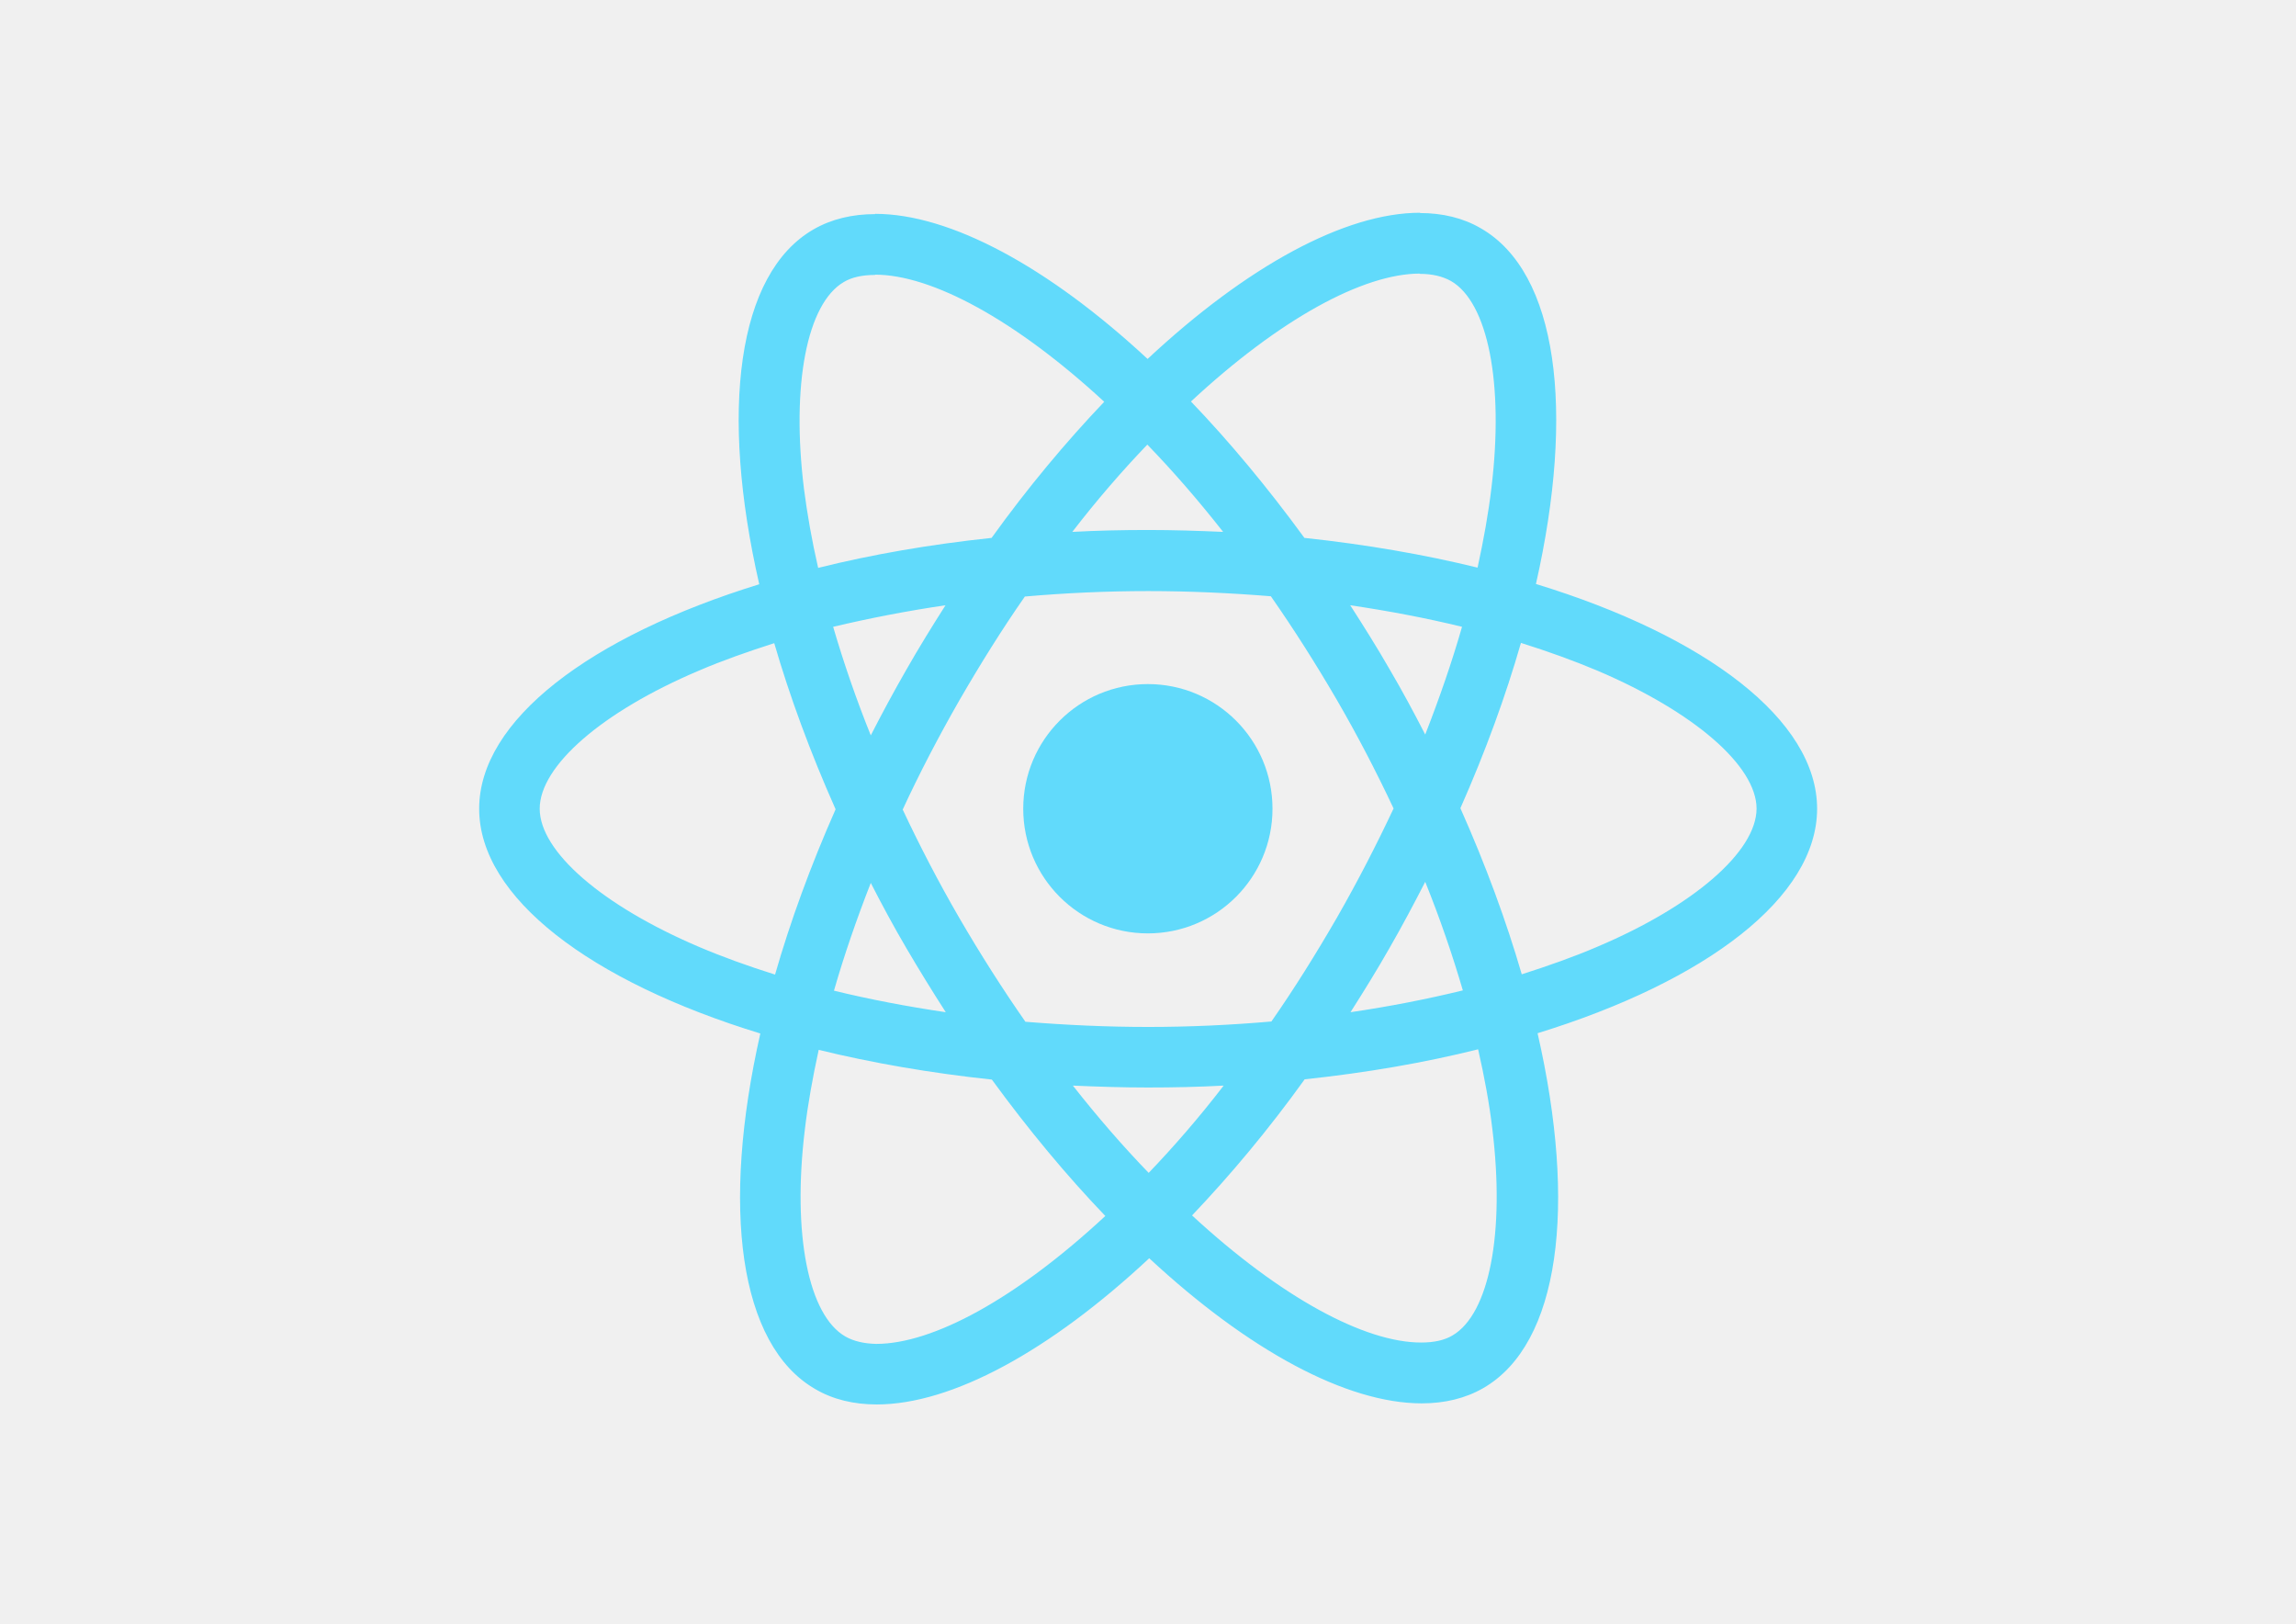
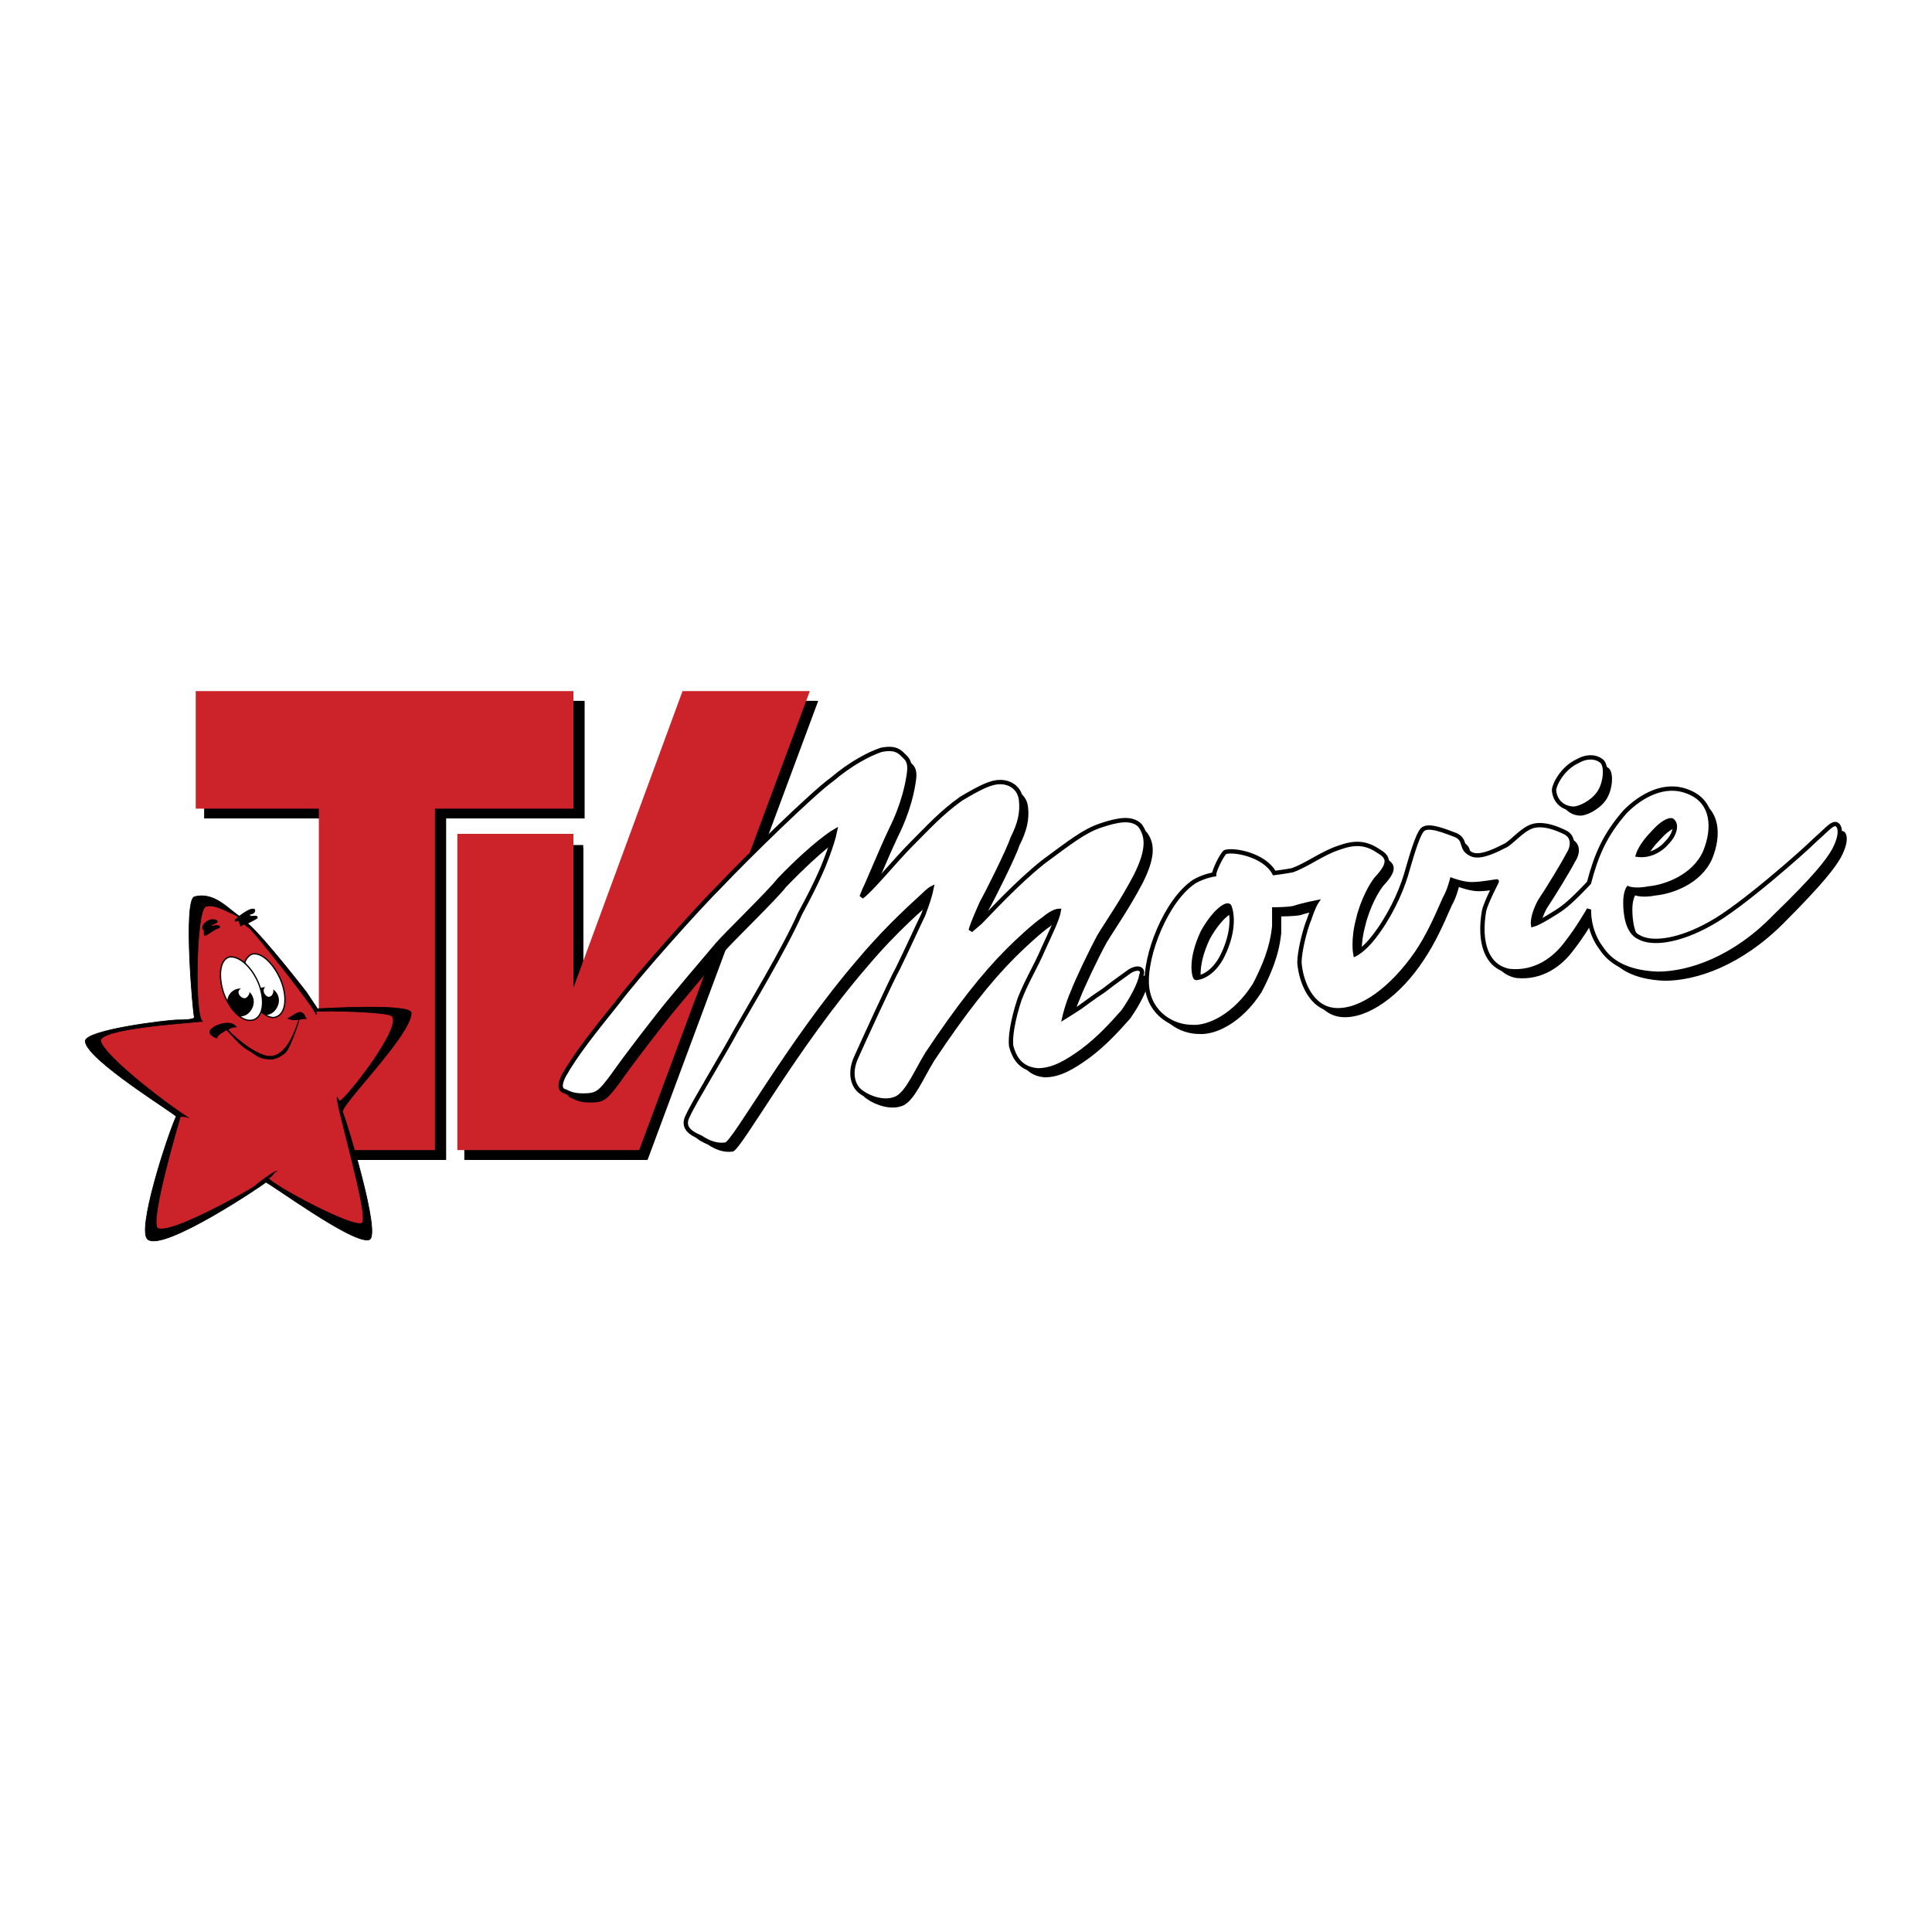
- <svg xmlns="http://www.w3.org/2000/svg" viewBox="0 0 841.9 595.3">
-   <g fill="#61DAFB">
-     <path d="M666.3 296.5c0-32.5-40.7-63.3-103.1-82.4 14.4-63.6 8-114.2-20.2-130.4-6.5-3.8-14.1-5.6-22.4-5.6v22.3c4.6 0 8.3.9 11.4 2.6 13.6 7.8 19.5 37.5 14.9 75.7-1.1 9.4-2.9 19.3-5.1 29.4-19.6-4.8-41-8.5-63.5-10.9-13.5-18.5-27.5-35.3-41.6-50 32.6-30.3 63.2-46.9 84-46.9V78c-27.5 0-63.5 19.6-99.9 53.6-36.4-33.8-72.4-53.2-99.9-53.2v22.3c20.7 0 51.4 16.5 84 46.6-14 14.7-28 31.4-41.3 49.9-22.6 2.4-44 6.1-63.6 11-2.3-10-4-19.7-5.2-29-4.7-38.2 1.1-67.9 14.6-75.8 3-1.8 6.9-2.6 11.5-2.6V78.5c-8.4 0-16 1.8-22.6 5.6-28.1 16.2-34.4 66.7-19.9 130.1-62.2 19.2-102.7 49.9-102.7 82.3 0 32.5 40.7 63.3 103.1 82.4-14.4 63.6-8 114.2 20.2 130.4 6.5 3.8 14.1 5.6 22.5 5.6 27.5 0 63.5-19.6 99.9-53.6 36.4 33.8 72.4 53.2 99.9 53.2 8.4 0 16-1.8 22.6-5.6 28.1-16.2 34.4-66.7 19.9-130.1 62-19.1 102.5-49.9 102.5-82.3zm-130.2-66.7c-3.7 12.9-8.3 26.2-13.5 39.5-4.1-8-8.4-16-13.1-24-4.6-8-9.5-15.8-14.4-23.4 14.2 2.1 27.9 4.7 41 7.9zm-45.8 106.5c-7.8 13.5-15.8 26.3-24.1 38.2-14.9 1.3-30 2-45.2 2-15.1 0-30.2-.7-45-1.9-8.3-11.9-16.4-24.6-24.2-38-7.6-13.1-14.5-26.4-20.8-39.8 6.2-13.4 13.2-26.8 20.7-39.9 7.8-13.5 15.8-26.3 24.1-38.2 14.9-1.3 30-2 45.2-2 15.1 0 30.2.7 45 1.9 8.3 11.9 16.4 24.6 24.2 38 7.6 13.1 14.5 26.4 20.8 39.8-6.3 13.4-13.2 26.8-20.7 39.9zm32.3-13c5.4 13.4 10 26.8 13.8 39.8-13.1 3.2-26.9 5.9-41.2 8 4.9-7.7 9.8-15.6 14.4-23.7 4.6-8 8.9-16.1 13-24.1zM421.2 430c-9.3-9.6-18.6-20.3-27.8-32 9 .4 18.2.7 27.5.7 9.4 0 18.7-.2 27.8-.7-9 11.7-18.3 22.4-27.5 32zm-74.4-58.9c-14.2-2.1-27.9-4.7-41-7.9 3.7-12.9 8.3-26.2 13.5-39.5 4.1 8 8.4 16 13.1 24 4.7 8 9.5 15.8 14.4 23.4zM420.7 163c9.3 9.6 18.6 20.3 27.8 32-9-.4-18.2-.7-27.5-.7-9.4 0-18.7.2-27.8.7 9-11.7 18.3-22.4 27.5-32zm-74 58.9c-4.9 7.7-9.8 15.6-14.4 23.7-4.6 8-8.9 16-13 24-5.4-13.4-10-26.8-13.8-39.8 13.1-3.1 26.9-5.8 41.2-7.9zm-90.5 125.2c-35.4-15.1-58.3-34.9-58.3-50.6 0-15.7 22.9-35.6 58.3-50.6 8.6-3.7 18-7 27.7-10.1 5.7 19.6 13.2 40 22.5 60.9-9.2 20.8-16.6 41.1-22.2 60.6-9.9-3.1-19.3-6.5-28-10.2zM310 490c-13.6-7.8-19.5-37.5-14.9-75.7 1.1-9.4 2.9-19.3 5.1-29.4 19.6 4.8 41 8.5 63.5 10.9 13.5 18.5 27.5 35.3 41.6 50-32.6 30.3-63.2 46.9-84 46.9-4.5-.1-8.3-1-11.3-2.7zm237.2-76.2c4.7 38.2-1.1 67.9-14.6 75.8-3 1.8-6.9 2.6-11.5 2.6-20.7 0-51.4-16.5-84-46.6 14-14.7 28-31.4 41.3-49.9 22.6-2.4 44-6.1 63.6-11 2.3 10.1 4.1 19.8 5.2 29.1zm38.5-66.7c-8.6 3.7-18 7-27.7 10.1-5.7-19.6-13.2-40-22.5-60.9 9.2-20.8 16.6-41.1 22.2-60.6 9.9 3.1 19.3 6.5 28.1 10.2 35.4 15.1 58.3 34.9 58.3 50.6-.1 15.7-23 35.6-58.4 50.6zM320.8 78.4z" />
-     <circle cx="420.9" cy="296.5" r="45.7" />
-     <path d="M520.5 78.1z" />
-   </g>
+ <svg xmlns="http://www.w3.org/2000/svg" width="2500" height="2500" viewBox="0 0 192.756 192.756">
+   <path fill-rule="evenodd" clip-rule="evenodd" fill="#fff" d="M0 0h192.756v192.756H0V0z" />
+   <path fill-rule="evenodd" clip-rule="evenodd" d="M58.328 69.928H20.506v11.589h12.282v34.208h11.723V81.656h13.817V69.928z" />
+   <path fill-rule="evenodd" clip-rule="evenodd" d="M69.074 69.928L58.188 99.527V84.309H46.744v31.416h17.864l17.026-45.797h-12.56z" />
+   <path fill-rule="evenodd" clip-rule="evenodd" d="M58.188 69.928H20.367v11.728h12.002v34.069h12.003V81.517h13.816V69.928z" />
+   <path fill-rule="evenodd" clip-rule="evenodd" d="M69.772 69.928L58.188 99.947V84.588H46.325v31.137h18.143l17.027-45.797H69.772z" />
+   <path fill-rule="evenodd" clip-rule="evenodd" fill="#cc2229" d="M57.211 68.951H19.529v11.728h12.282v34.067h11.584V80.679h13.816V68.951z" />
+   <path fill-rule="evenodd" clip-rule="evenodd" fill="#cc2229" d="M68.097 68.951l-10.886 29.6V83.192H45.627v31.554h18.144l17.026-45.795h-12.7z" />
+   <path d="M160.207 79.841c-.697.978-1.953 1.536-2.512 1.536-.697 0-1.814-.419-1.953-1.815 0-.559.838-2.234 2.373-2.932.697-.418 1.674-.558 2.371 0 .559.419.42 2.234-.279 3.211zm23.447 5.725c-.559.977-1.674 2.513-5.723 6.562-4.186 4.188-8.652 5.724-11.861 5.724-3.211-.139-4.746-1.256-5.584-2.512-1.395-1.815-1.256-3.909-1.256-3.909s-1.115 1.954-2.232 3.351c-1.117 1.536-3.07 3.071-5.723 2.793-2.232-.42-3.07-2.793-2.512-6.005.279-1.117 1.396-3.072 1.256-2.932-.139 0-1.535.279-2.512.279-.838 0-1.953-.419-1.953-.419s-.279 1.117-.699 1.815c-.977 2.234-1.674 3.77-2.791 5.445-2.373 3.63-5.582 5.865-8.094 5.724-2.512-.139-3.49-2.932-3.629-4.748 0-1.116.559-3.35.977-4.328.418-1.256.697-1.675.697-1.675s-1.395.279-2.232.559c-.559.14-1.953.14-1.953.14v1.675c-.141 1.257-.42 2.932-1.955 5.864-1.953 3.072-4.605 4.328-6.279 4.189-1.814 0-4.188-1.256-4.467-4.049-.279-3.072 1.955-8.657 4.746-10.472.977-.559 1.953-.698 1.953-.698 0-.419.838-2.094 1.117-2.234.838-.279 3.906.279 4.885 2.094 0 0 1.115-.139 1.814-.279 1.535-.559 2.93-1.675 4.605-2.234 1.535-.559 2.65-.559 3.906.279.979.559 1.396 1.117 0 2.652-.557.559-1.535 2.374-1.953 4.188-.559 2.095-.279 3.491-.279 3.491s.838-.418 1.814-1.675c1.535-1.955 2.791-4.328 3.211-6.144.418-1.396 1.115-4.049 1.674-4.607.559-.558 2.232.14 3.35.559 1.117.559.279 1.396 1.674 1.955.979.279 2.514-.559 3.35-.978.838-.559 1.814-1.815 2.932-1.955.977-.14 2.094.279 2.93.698.838.419.838 1.396.279 2.234-.418.837-1.953 3.351-2.791 4.607-.836 1.536-.697 2.374-.697 2.374.559-.14 2.373-1.256 2.932-1.675.977-.698 2.65-2.514 2.65-2.514.699-2.652 1.535-4.747 3.629-7.121 1.535-1.536 3.908-2.932 6.281-1.955 2.512.978 2.65 3.63 1.674 6.004-1.117 2.513-4.047 3.49-5.582 3.63-1.396.279-2.094 0-2.094 0s-.279.419-.279 1.396.141 2.932 1.396 3.49c1.256.698 3.906.419 7.117-1.396 3.07-1.676 9.35-7.26 10.328-8.238 1.115-.978 1.674-1.675 2.092-1.675.42.003.838.84-.139 2.656zm-70.896 16.057c-1.117 1.256-2.373 2.652-4.049 3.908-1.535 1.117-2.93 1.955-4.465 1.955-1.814-.141-2.373-1.396-2.652-2.373-.139-.838.139-2.654.838-4.748.836-2.094 1.535-3.07 2.373-5.026.697-1.536 1.395-2.933 1.535-3.77 0 0-.559 0-1.535.837-.838.559-2.514 2.095-3.49 3.072-2.512 2.513-5.024 5.724-8.094 10.332-1.117 1.814-1.954 3.91-3.07 4.469-1.535.697-3.489-.42-3.908-.838-.558-.838-.697-1.816-.139-3.211.558-1.258 3.489-7.68 4.187-8.936.698-1.397 2.093-4.469 2.512-5.307.419-1.117.698-1.955.838-2.653 0 0-.279.14-.698.698-.559.419-3.489 2.932-6.42 6.422-7.118 8.237-12.561 18.29-13.398 18.431-.837.139-1.674-.141-2.512-.699-.977-.418-1.954-.977-1.256-2.234.558-1.256 3.629-6.281 4.745-8.377 1.256-2.232 4.885-8.237 6.42-11.728.977-1.815 1.535-2.932 2.093-4.188.14-.279 1.117-2.653 1.396-4.049 0-.14-1.954 1.117-5.583 4.887-.837 1.117-5.442 5.585-6.141 6.423-.837.977-4.745 5.585-5.722 6.841-.978 1.256-3.071 3.91-4.745 6.283-1.256 1.676-1.536 1.955-2.931 1.955-.837 0-1.256-.141-1.814-.42-.559-.139-.559-.697-.14-1.535 1.256-2.234 3.07-4.469 5.303-7.26 2.233-2.934 7.815-9.216 10.467-11.869 2.512-2.653 9.071-9.075 11.025-10.472 1.814-1.536 3.628-2.513 4.885-2.932 1.396-.279 1.814.14 2.233.559.279.279.698.558.558 1.675-.14 1.117-.558 3.211-1.814 5.724-1.116 2.374-2.233 5.166-2.651 6.004l-.279.698c.977-.698 3.35-3.63 5.024-5.306 1.675-1.676 2.931-3.071 4.885-4.468 2.092-1.257 3.071-1.675 3.907-1.675.979 0 1.955.558 2.094 1.815.141 1.257-.139 2.374-.838 3.77-.418 1.257-2.512 5.445-3.07 6.423-.557 1.256-.977 2.234-1.115 2.792l.977-.837c.697-.698 3.629-3.91 6.281-6.004 2.65-1.955 4.047-3.072 5.721-3.63 1.676-.559 3.07-.838 3.908 0 .697.977.977 2.234-.418 5.026-1.396 2.653-2.791 4.608-3.629 6.004-.838 1.536-2.234 4.468-2.652 5.585-.559 1.256-.838 2.514-.838 2.514s1.117-.699 1.535-.979c.979-.697 1.117-.838 2.373-1.676 1.256-.977 2.094-1.535 2.652-1.953.697-.42 1.395-.279 1.115.418-.14.84-.838 2.237-1.814 3.633zM165.65 83.75c-1.256 1.257-1.535 2.234-1.535 2.234 1.117.14 2.232-.419 2.932-1.257.697-.698.977-1.675.559-1.955-.141-.418-.979-.138-1.956.978zm-44.939 9.914c-1.395 2.932-.836 4.608-.697 4.608 0 0 1.396 0 2.512-1.955 1.117-2.094 1.258-4.049.838-5.166-.139-.419-1.395.279-2.653 2.513z" fill-rule="evenodd" clip-rule="evenodd" />
+   <path d="M159.51 79.143c-.697.978-1.953 1.536-2.512 1.536-.697 0-1.814-.419-1.953-1.815 0-.558.836-2.234 2.371-2.932.699-.419 1.676-.559 2.373 0 .559.419.418 2.234-.279 3.211zm23.447 5.725c-.559.978-1.676 2.513-5.861 6.562-4.049 4.188-8.514 5.724-11.725 5.724-3.209-.139-4.744-1.257-5.582-2.513-1.395-1.815-1.256-3.909-1.256-3.909s-1.117 1.955-2.232 3.351c-1.117 1.536-3.07 3.072-5.723 2.792-2.232-.419-3.07-2.792-2.512-6.004.279-1.117 1.395-3.072 1.256-2.932-.141 0-1.535.279-2.512.279-.838 0-1.955-.419-1.955-.419s-.279 1.117-.697 1.815c-.977 2.234-1.674 3.77-2.791 5.445-2.512 3.629-5.582 5.864-8.096 5.725-2.512-.141-3.488-2.934-3.627-4.748 0-1.117.559-3.351.977-4.328.418-1.257.697-1.676.697-1.676s-1.395.279-2.232.559c-.559.14-1.955.14-1.955.14v1.675c-.139 1.257-.418 2.933-1.953 5.865-1.953 3.072-4.605 4.328-6.279 4.188-1.814 0-4.188-1.256-4.467-4.049-.279-3.071 1.953-8.656 4.744-10.471.979-.559 1.955-.698 1.955-.698 0-.419.838-2.094 1.115-2.234.838-.279 3.908.279 4.885 2.094 0 0 1.117-.14 1.814-.279 1.535-.559 2.932-1.675 4.605-2.234 1.535-.559 2.652-.559 3.908.279.977.559 1.396 1.117 0 2.653-.559.558-1.535 2.374-1.953 4.189-.559 2.094-.279 3.49-.279 3.49s.838-.419 1.814-1.676c1.535-1.955 2.65-4.328 3.209-6.143.42-1.396 1.117-4.049 1.676-4.608.559-.558 2.232.14 3.35.559 1.115.558.279 1.396 1.674 1.955.977.279 2.512-.559 3.35-.978.838-.559 1.814-1.815 2.932-1.955.977-.14 2.092.279 2.93.698.838.418.838 1.396.279 2.234-.418.838-1.953 3.351-2.791 4.607-.838 1.536-.697 2.374-.697 2.374.559-.14 2.371-1.256 2.93-1.675.977-.698 2.652-2.514 2.652-2.514.697-2.652 1.535-4.747 3.629-7.12 1.535-1.536 3.908-2.932 6.279-1.955 2.514.978 2.652 3.63 1.676 6.004-1.117 2.513-4.047 3.49-5.582 3.63-1.396.279-2.094 0-2.094 0s-.279.419-.279 1.396.139 2.932 1.395 3.49c1.258.698 3.908.419 7.119-1.396 3.07-1.675 9.35-7.26 10.326-8.238 1.117-.977 1.676-1.675 2.094-1.675.419.002.837.84-.14 2.655zm-70.898 16.056c-1.115 1.258-2.373 2.652-4.047 3.91-1.535 1.117-2.932 1.955-4.467 1.955-1.814-.141-2.371-1.396-2.65-2.375-.141-.838.139-2.652.836-4.746.838-2.094 1.535-3.072 2.373-5.027.699-1.536 1.396-2.932 1.535-3.77 0 0-.559 0-1.535.838-.838.558-2.512 2.094-3.488 3.071-2.512 2.514-5.025 5.725-8.095 10.333-1.116 1.814-1.954 3.908-3.07 4.467-1.535.699-3.489-.418-3.907-.977-.559-.699-.698-1.814-.14-3.072.558-1.256 3.489-7.68 4.187-8.936.698-1.396 2.094-4.468 2.512-5.305.418-1.117.698-1.955.837-2.653 0 0-.279.14-.837.698-.418.419-3.35 2.932-6.28 6.423-7.118 8.238-12.561 18.291-13.398 18.429-.837.141-1.675-.139-2.512-.697-.977-.42-1.954-.979-1.256-2.234.558-1.256 3.628-6.283 4.745-8.377 1.256-2.234 4.885-8.238 6.42-11.729.977-1.815 1.535-2.932 2.093-4.188.14-.279 1.116-2.653 1.396-4.049 0-.14-1.954 1.117-5.583 4.886-.837 1.117-5.443 5.585-6.141 6.423-.837.978-4.745 5.584-5.722 6.842-.977 1.256-3.07 3.908-4.745 6.281-1.256 1.676-1.535 1.955-2.931 1.955-.837 0-1.256-.139-1.814-.418-.558-.141-.558-.699-.14-1.537 1.256-2.232 3.071-4.467 5.304-7.26 2.233-2.932 7.815-9.215 10.467-11.868 2.512-2.652 9.072-9.075 11.025-10.471 1.814-1.536 3.629-2.513 4.885-2.932 1.396-.279 1.814.14 2.233.559.279.279.698.559.558 1.675s-.558 3.211-1.814 5.724c-1.117 2.374-2.233 5.167-2.652 6.004l-.279.698c.977-.698 3.35-3.63 5.024-5.306 1.675-1.675 2.931-3.071 4.885-4.468 2.093-1.257 3.07-1.675 3.908-1.675.977 0 1.953.558 2.094 1.815.139 1.257-.141 2.374-.838 3.77-.418 1.257-2.512 5.445-3.07 6.423-.559 1.257-.977 2.234-1.117 2.792l.978-.838c.697-.698 3.629-3.91 6.279-6.003 2.652-1.955 4.047-3.072 5.723-3.63 1.674-.558 3.07-.837 3.908 0 .697.978.977 2.234-.42 5.026-1.395 2.653-2.791 4.607-3.629 6.003-.836 1.536-2.232 4.467-2.65 5.584-.559 1.258-.838 2.514-.838 2.514s1.117-.697 1.535-.977c.977-.699 1.117-.838 2.373-1.676 1.256-.979 2.094-1.535 2.652-1.955.697-.419 1.395-.279 1.115.42-.14.838-.839 2.234-1.815 3.631zm52.894-17.871c-1.256 1.256-1.535 2.234-1.535 2.234 1.117.14 2.232-.419 2.93-1.257.699-.698.979-1.675.559-2.094-.139-.28-.977 0-1.954 1.117zm-44.939 9.913c-1.395 2.932-.838 4.608-.697 4.608 0 0 1.395 0 2.512-1.956 1.117-2.095 1.256-4.049.838-5.166-.142-.418-1.397.28-2.653 2.514z" fill-rule="evenodd" clip-rule="evenodd" fill="#fff" />
+   <path d="M159.51 79.143c-.697.978-1.953 1.536-2.512 1.536-.697 0-1.814-.419-1.953-1.815 0-.558.836-2.234 2.371-2.932.699-.419 1.676-.559 2.373 0 .559.419.418 2.234-.279 3.211zm23.447 5.725c-.559.978-1.676 2.513-5.861 6.562-4.049 4.188-8.514 5.724-11.725 5.724-3.209-.139-4.744-1.257-5.582-2.513-1.395-1.815-1.256-3.909-1.256-3.909s-1.117 1.955-2.232 3.351c-1.117 1.536-3.07 3.072-5.723 2.792-2.232-.419-3.07-2.792-2.512-6.004.279-1.117 1.395-3.072 1.256-2.932-.141 0-1.535.279-2.512.279-.838 0-1.955-.419-1.955-.419s-.279 1.117-.697 1.815c-.977 2.234-1.674 3.77-2.791 5.445-2.512 3.629-5.582 5.864-8.096 5.725-2.512-.141-3.488-2.934-3.627-4.748 0-1.117.559-3.351.977-4.328.418-1.257.697-1.676.697-1.676s-1.395.279-2.232.559c-.559.14-1.955.14-1.955.14v1.675c-.139 1.257-.418 2.933-1.953 5.865-1.953 3.072-4.605 4.328-6.279 4.188-1.814 0-4.188-1.256-4.467-4.049-.279-3.071 1.953-8.656 4.744-10.471.979-.559 1.955-.698 1.955-.698 0-.419.838-2.094 1.115-2.234.838-.279 3.908.279 4.885 2.094 0 0 1.117-.14 1.814-.279 1.535-.559 2.932-1.675 4.605-2.234 1.535-.559 2.652-.559 3.908.279.977.559 1.396 1.117 0 2.653-.559.558-1.535 2.374-1.953 4.189-.559 2.094-.279 3.49-.279 3.49s.838-.419 1.814-1.676c1.535-1.955 2.65-4.328 3.209-6.143.42-1.396 1.117-4.049 1.676-4.608.559-.558 2.232.14 3.35.559 1.115.558.279 1.396 1.674 1.955.977.279 2.512-.559 3.35-.978.838-.559 1.814-1.815 2.932-1.955.977-.14 2.092.279 2.93.698.838.418.838 1.396.279 2.234-.418.838-1.953 3.351-2.791 4.607-.838 1.536-.697 2.374-.697 2.374.559-.14 2.371-1.256 2.93-1.675.977-.698 2.652-2.514 2.652-2.514.697-2.652 1.535-4.747 3.629-7.12 1.535-1.536 3.908-2.932 6.279-1.955 2.514.978 2.652 3.63 1.676 6.004-1.117 2.513-4.047 3.49-5.582 3.63-1.396.279-2.094 0-2.094 0s-.279.419-.279 1.396.139 2.932 1.395 3.49c1.258.698 3.908.419 7.119-1.396 3.07-1.675 9.35-7.26 10.326-8.238 1.117-.977 1.676-1.675 2.094-1.675.419.002.837.84-.14 2.655zm-70.898 16.056c-1.115 1.258-2.373 2.652-4.047 3.91-1.535 1.117-2.932 1.955-4.467 1.955-1.814-.141-2.371-1.396-2.65-2.375-.141-.838.139-2.652.836-4.746.838-2.094 1.535-3.072 2.373-5.027.699-1.536 1.396-2.932 1.535-3.77 0 0-.559 0-1.535.838-.838.558-2.512 2.094-3.488 3.071-2.512 2.514-5.025 5.725-8.095 10.333-1.116 1.814-1.954 3.908-3.07 4.467-1.535.699-3.489-.418-3.907-.977-.559-.699-.698-1.814-.14-3.072.558-1.256 3.489-7.68 4.187-8.936.698-1.396 2.094-4.468 2.512-5.305.418-1.117.698-1.955.837-2.653 0 0-.279.14-.837.698-.418.419-3.35 2.932-6.28 6.423-7.118 8.238-12.561 18.291-13.398 18.429-.837.141-1.675-.139-2.512-.697-.977-.42-1.954-.979-1.256-2.234.558-1.256 3.628-6.283 4.745-8.377 1.256-2.234 4.885-8.238 6.42-11.729.977-1.815 1.535-2.932 2.093-4.188.14-.279 1.116-2.653 1.396-4.049 0 0-1.954 1.117-5.583 4.886-.837 1.117-5.443 5.585-6.141 6.423-.837.978-4.745 5.584-5.722 6.842-.977 1.256-3.07 3.908-4.745 6.281-1.256 1.676-1.535 1.955-2.931 1.955-.837 0-1.256-.139-1.814-.418-.558-.141-.558-.699-.14-1.537 1.256-2.232 3.071-4.467 5.304-7.26 2.233-2.932 7.815-9.215 10.467-11.868 2.512-2.652 9.072-9.075 11.025-10.471 1.814-1.536 3.629-2.513 4.885-2.932 1.396-.279 1.814.14 2.233.559.279.279.698.559.558 1.675s-.558 3.211-1.814 5.724c-1.117 2.374-2.233 5.167-2.652 6.004l-.279.698c.977-.698 3.35-3.63 5.024-5.306 1.675-1.675 2.931-3.071 4.885-4.468 2.093-1.257 3.07-1.675 3.908-1.675.977 0 1.953.558 2.094 1.815.139 1.257-.141 2.374-.838 3.77-.418 1.257-2.512 5.445-3.07 6.423-.559 1.257-.977 2.234-1.117 2.792l.978-.838c.697-.698 3.629-3.91 6.279-6.003 2.652-1.955 4.047-3.072 5.723-3.63 1.674-.558 3.07-.837 3.908 0 .697.978.977 2.234-.42 5.026-1.395 2.653-2.791 4.607-3.629 6.003-.836 1.536-2.232 4.467-2.65 5.584-.559 1.258-.838 2.514-.838 2.514s1.117-.697 1.535-.977c.977-.699 1.117-.838 2.373-1.676 1.256-.979 2.094-1.535 2.652-1.955.697-.419 1.395-.279 1.115.42-.14.838-.839 2.234-1.815 3.631zm52.894-17.871c-1.256 1.256-1.535 2.234-1.535 2.234 1.117.14 2.232-.419 2.93-1.257.699-.698.979-1.675.559-2.094-.139-.28-.977 0-1.954 1.117zm-44.939 9.913c-1.395 2.932-.838 4.608-.697 4.608 0 0 1.395 0 2.512-1.956 1.117-2.095 1.256-4.049.838-5.166-.142-.418-1.397.28-2.653 2.514z" fill="none" stroke="#000" stroke-width=".432" stroke-miterlimit="2.613" />
+   <path d="M23.856 91.43c-.698.139-2.512-1.815-3.629-1.396-.977.419-.837 11.728 0 11.869-1.256.139-11.025.139-10.886 2.094.14 1.396 6.839 5.863 9.49 7.539-.14-.139-.698-.559-.977-.559 0 0-3.489 11.729-2.373 12.287 1.256.559 9.071-4.328 9.909-4.887.279-.279 1.954-1.535 2.233-1.535-.418.139-.279.418-.837.697.14.559 9.071 5.863 9.63 5.305.837-.838-2.791-12.146-2.791-13.402 0 .139.279.418.279.418.558-.139 7.118-7.539 6.001-8.516-.558-.42-7.815-.559-8.374-.42-.14.141.14.141 0 .279-.14-.697-6.28-8.377-6.699-8.656-.418-.14-.976-1.117-.976-1.117z" fill-rule="evenodd" clip-rule="evenodd" fill="#cc2229" stroke="#cc2229" stroke-width=".068" stroke-miterlimit="2.613" />
+   <path d="M24.135 91.569c-.698-.139-2.651-1.536-3.628-1.117-.977.418-1.116 11.309-.279 11.45-1.256.139-10.328.697-10.188 1.953.278 1.396 6.141 6.004 8.792 7.68-.14-.139-.558-.139-.837-.139 0 0-3.21 10.75-2.233 11.168 1.396.559 8.792-3.629 9.63-4.188.279-.279 1.954-1.535 2.233-1.535-.418.139-.279.418-.837.697.14.559 8.653 5.166 9.351 4.467.698-.697-2.512-11.309-2.512-12.564 0 .139.279.418.279.418.558-.139 6.419-7.539 5.164-8.516-.558-.42-6.978-.559-7.536-.42-.14.141.14.141 0 .279-.14-.697-6.28-8.377-6.699-8.656-.418-.14-.279-.559-.837-.14 0-.279-.14-.279-.14-.558-.279 0-.279.14-.419 0 0-.139 1.535-1.396 1.954-1.117.14.139-.14.559-.419.418-.14.28 0 .14 0 .28.419 0 .698-.14.698.139.14 0-.977.559-.977.559 1.535 1.256 5.861 6.841 5.861 6.841l1.117 1.676c.279 0 9.351-.559 9.351.42 0 2.232-7.257 9.354-6.839 9.912.279.559 3.908 12.287 2.652 12.705-1.536.559-10.188-5.863-10.328-5.725-.279.279-10.048 6.842-11.723 5.725-1.256-.697 1.954-10.471 2.792-12.285.14-.141-9.072-5.725-9.072-7.541.14-1.117 8.234-2.094 9.211-2.094.418 0 1.675 0 1.675-.279-.14-.279-1.117-11.588 0-12.007 2.091-.558 3.487 1.396 4.743 2.094z" fill-rule="evenodd" clip-rule="evenodd" />
+   <path d="M24.135 91.569c-.698-.139-2.651-1.536-3.628-1.117-.977.418-1.116 11.309-.279 11.45-1.256.139-10.328.697-10.188 1.953.278 1.396 6.141 6.004 8.792 7.68-.14-.139-.558-.139-.837-.139 0 0-3.21 10.75-2.233 11.168 1.396.559 8.792-3.629 9.63-4.188.279-.279 1.954-1.535 2.233-1.535-.418.139-.279.418-.837.697.14.559 8.653 5.166 9.351 4.467.698-.697-2.512-11.309-2.512-12.564 0 .139.279.418.279.418.558-.139 6.419-7.539 5.164-8.516-.558-.42-6.978-.559-7.536-.42-.14.141.14.141 0 .279-.14-.697-6.28-8.377-6.699-8.656-.418-.14-.279-.559-.837-.14 0-.279-.14-.279-.14-.558-.279 0-.279.14-.419 0 0-.139 1.535-1.396 1.954-1.117.14.139-.14.559-.419.418v.28c.419 0 .698-.14.698.139.14 0-.977.559-.977.559 1.535 1.256 5.861 6.841 5.861 6.841l1.117 1.676c.279 0 9.351-.559 9.351.42 0 2.232-7.257 9.354-6.839 9.912.279.559 3.908 12.287 2.652 12.705-1.536.559-10.188-5.863-10.328-5.725-.279.279-10.048 6.842-11.723 5.725-1.256-.697 1.954-10.471 2.792-12.285.14-.141-9.072-5.725-9.072-7.541.14-1.117 8.234-2.094 9.211-2.094.418 0 1.675 0 1.675-.279-.14-.279-1.117-11.588 0-12.007 2.091-.558 3.487 1.396 4.743 2.094" fill="none" stroke="#000" stroke-width=".068" stroke-miterlimit="2.613" />
+   <path d="M21.623 91.849c.279.279-.558.279-.558.558.279 0 .558-.139.837 0v.14c-.837.279-1.396.977-1.535.698v-.419c-.558-.419.558-1.396 1.256-.977z" fill-rule="evenodd" clip-rule="evenodd" />
+   <path d="M21.623 91.849c.279.279-.558.279-.558.558.279 0 .558-.139.837 0v.14c-.837.279-1.396.977-1.535.698v-.419c-.558-.419.558-1.396 1.256-.977z" fill="none" stroke="#000" stroke-width=".068" stroke-miterlimit="2.613" />
+   <path d="M30.555 101.623c-.558 0-1.116.279-1.814 0 .279-.141 1.116-.838 1.396-.559.279.139.279.418.418.559z" fill-rule="evenodd" clip-rule="evenodd" stroke="#000" stroke-width=".068" stroke-miterlimit="2.613" />
+   <path d="M23.577 102.459c-.419 0-.698.141-.837.279.977 1.117 3.071 2.654 4.187 2.654 1.675 0 2.512-2.514 2.931-3.77 0 .279-.837 2.652-1.256 3.211-.14.279-.977.838-1.535.838-.977 0-1.396-.279-1.954-.699-1.256-.697-1.535-1.256-2.512-2.234-.419.279-.838.42-.978.838-.977-.418-.837-.838 0-1.256.698-.279 1.535-.418 1.954.139z" fill-rule="evenodd" clip-rule="evenodd" stroke="#000" stroke-width=".068" stroke-miterlimit="2.613" />
+   <path d="M25.81 98.551c-.419-1.117-1.396-2.514-1.396-2.514.139-.418.418-.698.698-.837.977-.279 2.233.977 2.931 2.652.698 1.816.419 3.352-.558 3.631-.418.141-.977-.139-1.396-.559 0 0 .14-1.535-.279-2.373z" fill-rule="evenodd" clip-rule="evenodd" fill="#fff" stroke="#000" stroke-width=".131" stroke-miterlimit="2.613" />
+   <path d="M25.251 99.807c0-.838.559-1.256 1.256-1.256.698 0 1.256.559 1.256 1.256 0 .699-.558 1.396-1.256 1.396-.418 0-1.256-1.396-1.256-1.396z" fill-rule="evenodd" clip-rule="evenodd" stroke="#000" stroke-width=".131" stroke-miterlimit="2.613" />
+   <path d="M26.368 98.83c0-.279.279-.42.419-.42.279 0 .419.141.419.42s-.14.559-.419.559c-.14 0-.419-.28-.419-.559z" fill-rule="evenodd" clip-rule="evenodd" fill="#fff" stroke="#fff" stroke-width=".131" stroke-miterlimit="2.613" />
+   <path d="M22.321 99.109c-.559-1.676-.419-3.351.558-3.63.977-.14 2.233.977 2.931 2.652.697 1.816.418 3.352-.559 3.631s-2.232-.838-2.93-2.653z" fill-rule="evenodd" clip-rule="evenodd" fill="#fff" stroke="#000" stroke-width=".131" stroke-miterlimit="2.613" />
+   <path d="M22.739 99.947c0-.699.558-1.258 1.256-1.258s1.256.559 1.256 1.258c0 .697-.558 1.396-1.256 1.396-.279.001-1.256-1.396-1.256-1.396z" fill-rule="evenodd" clip-rule="evenodd" stroke="#000" stroke-width=".131" stroke-miterlimit="2.613" />
+   <path d="M23.856 98.969c0-.139.279-.418.558-.418.139 0 .418.279.418.418 0 .279-.279.559-.418.559-.279-.001-.558-.28-.558-.559z" fill-rule="evenodd" clip-rule="evenodd" fill="#fff" stroke="#fff" stroke-width=".131" stroke-miterlimit="2.613" />
</svg>
